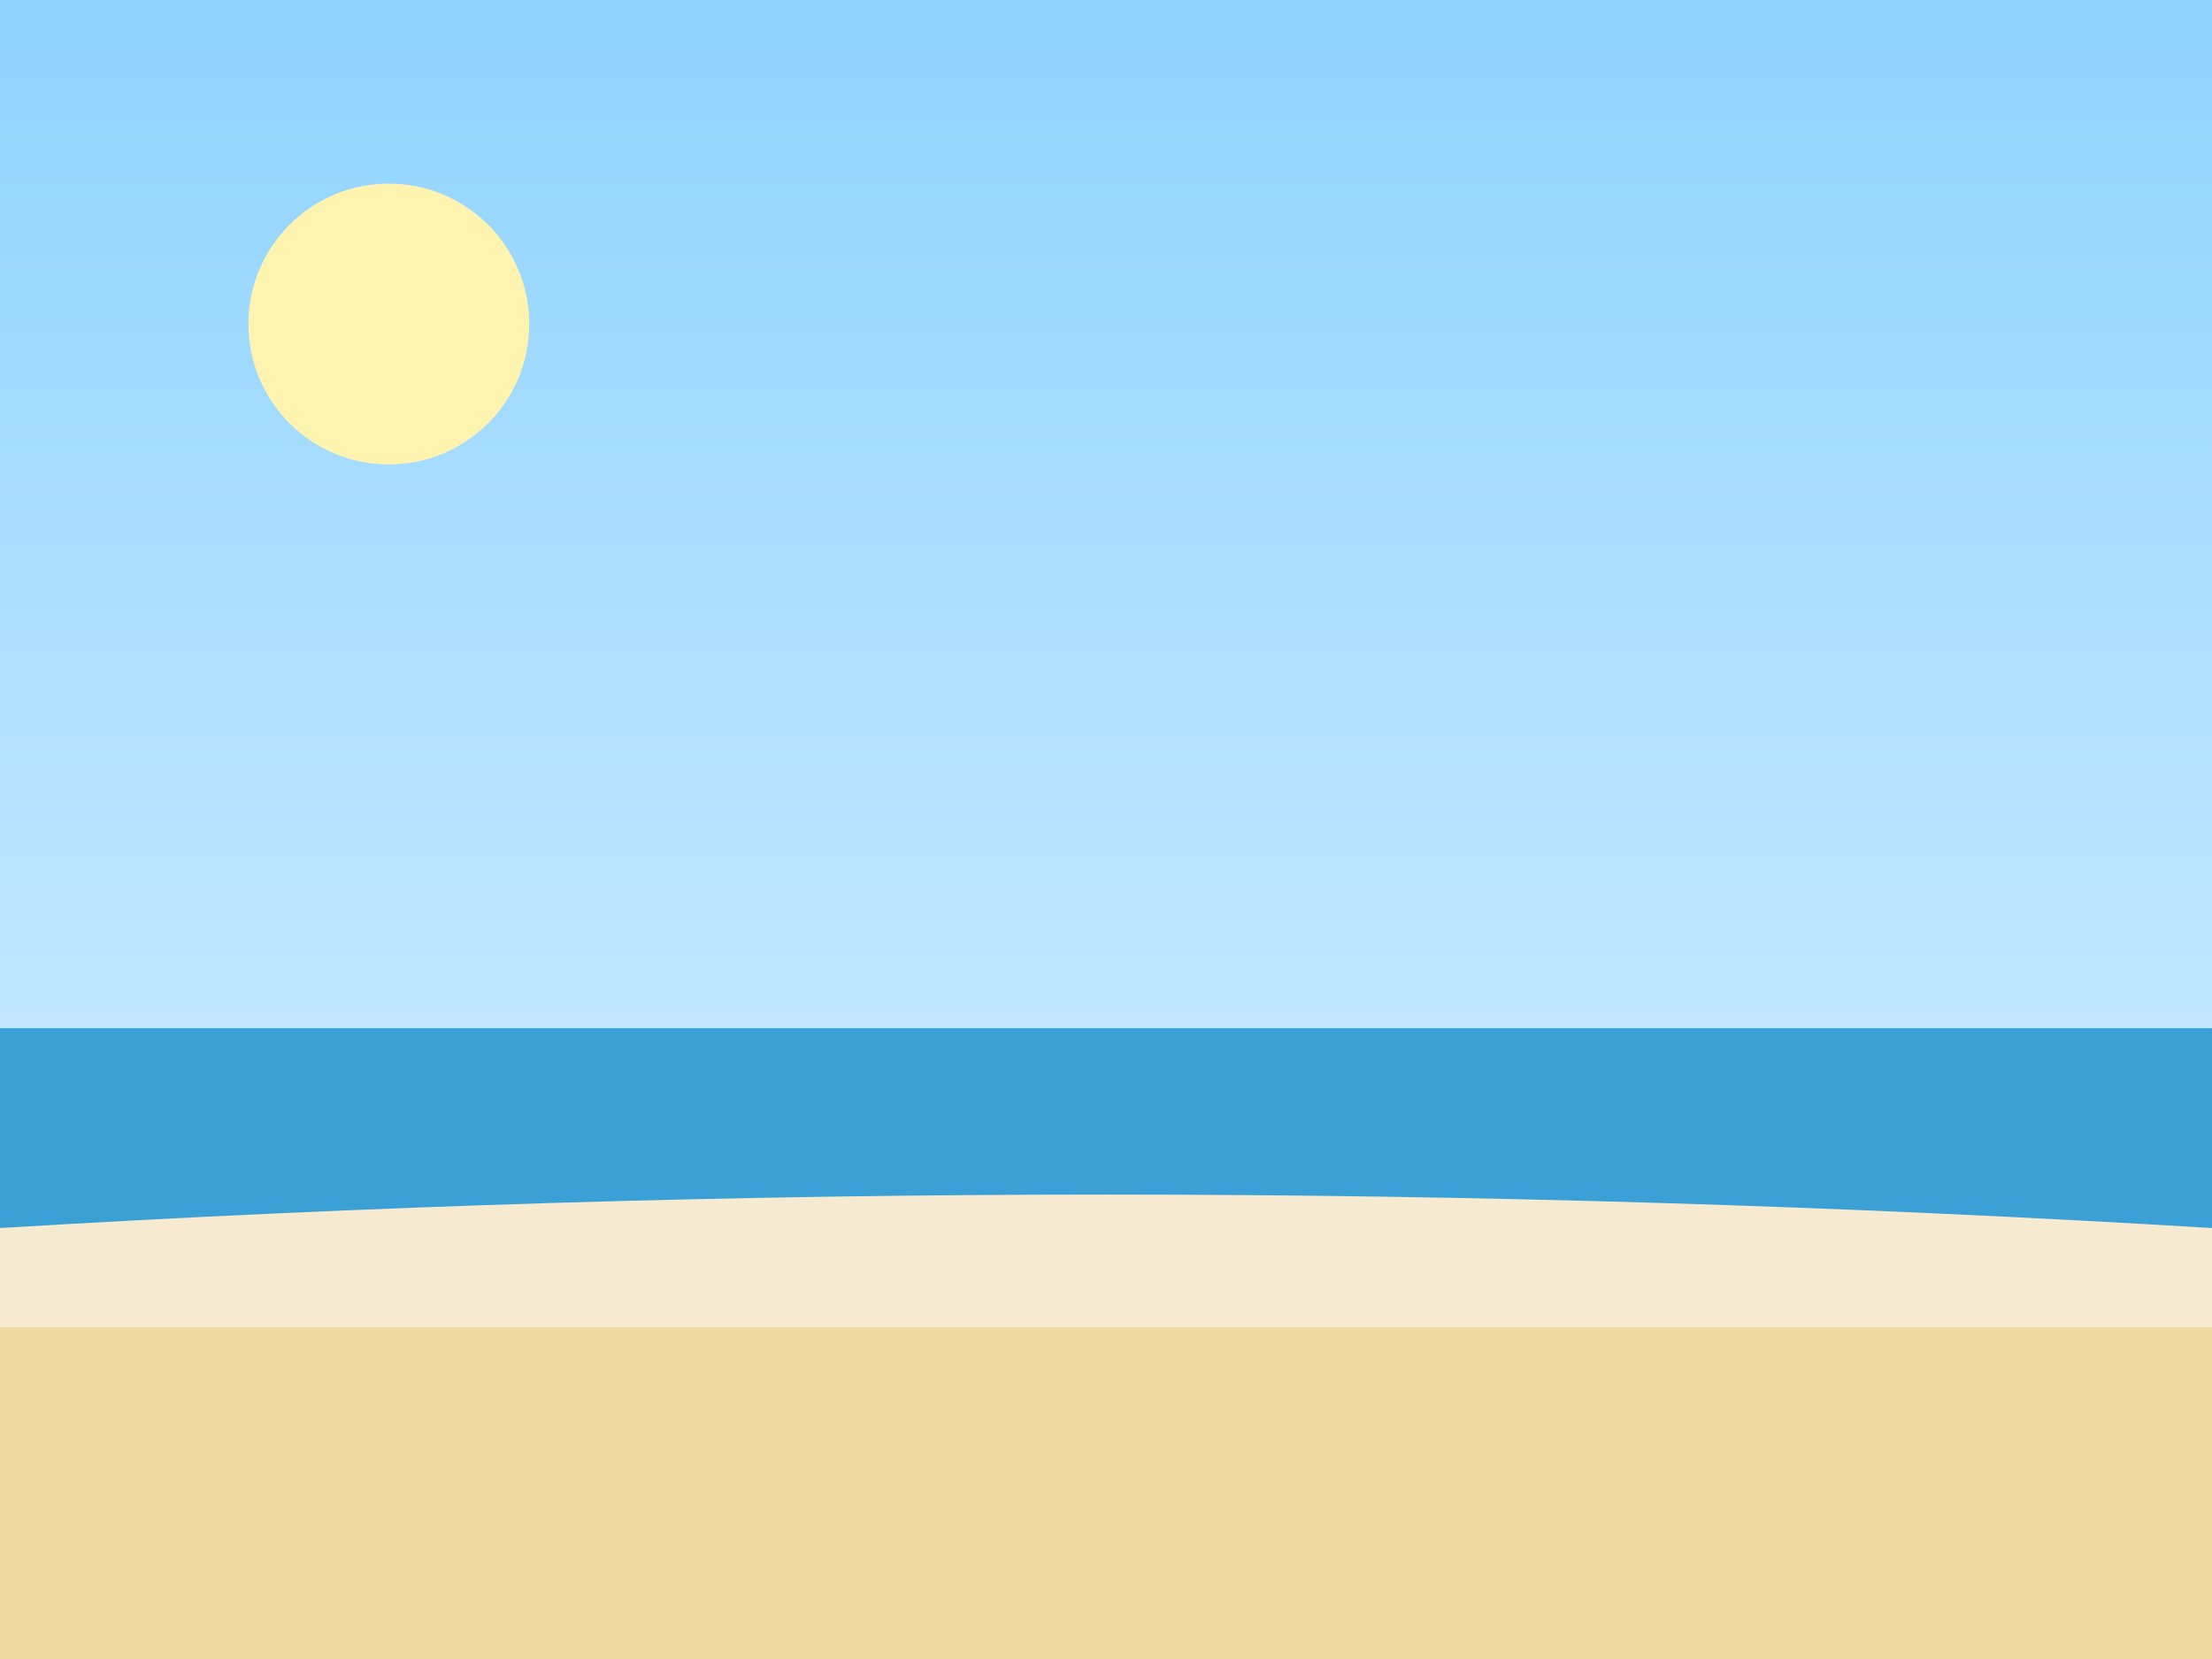
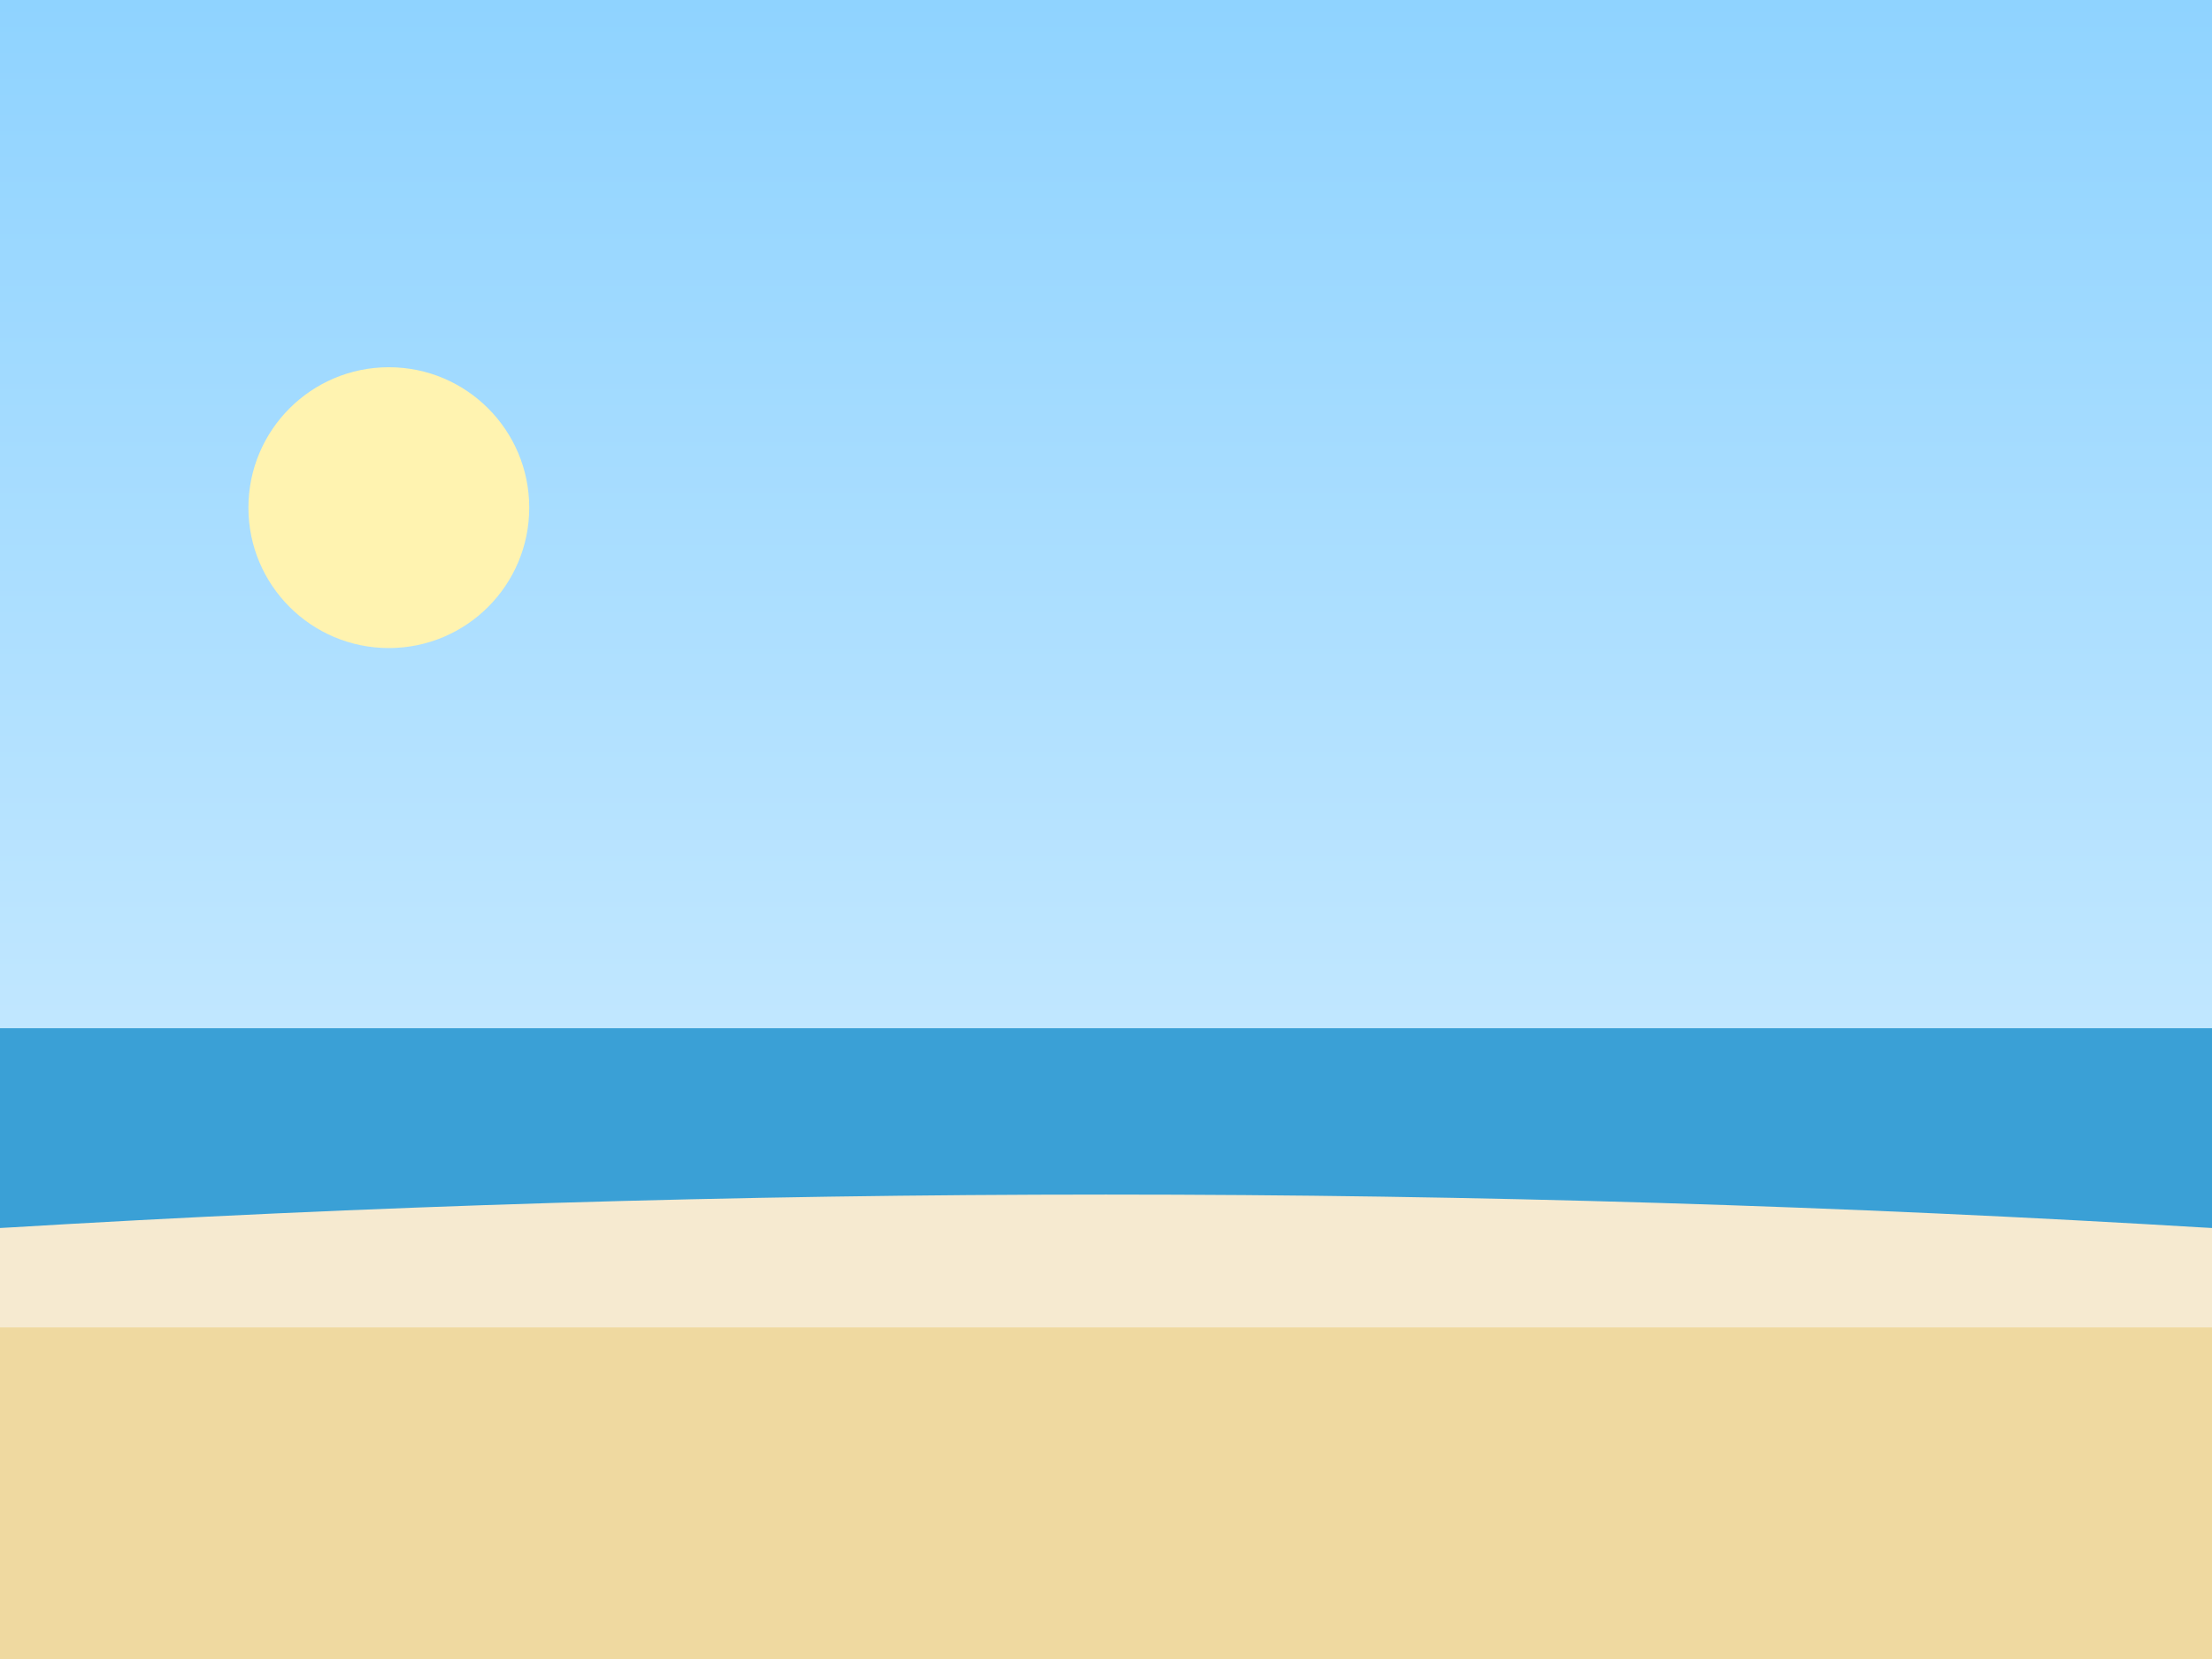
<svg xmlns="http://www.w3.org/2000/svg" width="2048" height="1536" viewBox="0 0 2048 1536">
  <defs>
    <linearGradient id="sky" x1="0" y1="0" x2="0" y2="1">
      <stop offset="0" stop-color="#8fd3ff" />
      <stop offset="1" stop-color="#dff3ff" />
    </linearGradient>
  </defs>
  <rect width="2048" height="1536" fill="url(#sky)" />
-   <circle cx="360" cy="300" r="130" fill="#fff3b0" />
+   <circle cx="360" cy="470" r="130" fill="#fff3b0" />
  <rect y="952" width="2048" height="215" fill="#3aa0d6" />
  <rect y="1137" width="2048" height="399" fill="#efd9a0" />
  <path d="M0 1137 Q 1024 1075 2048 1137 L 2048 1229 L 0 1229 Z" fill="#f6ead0" />
</svg>
